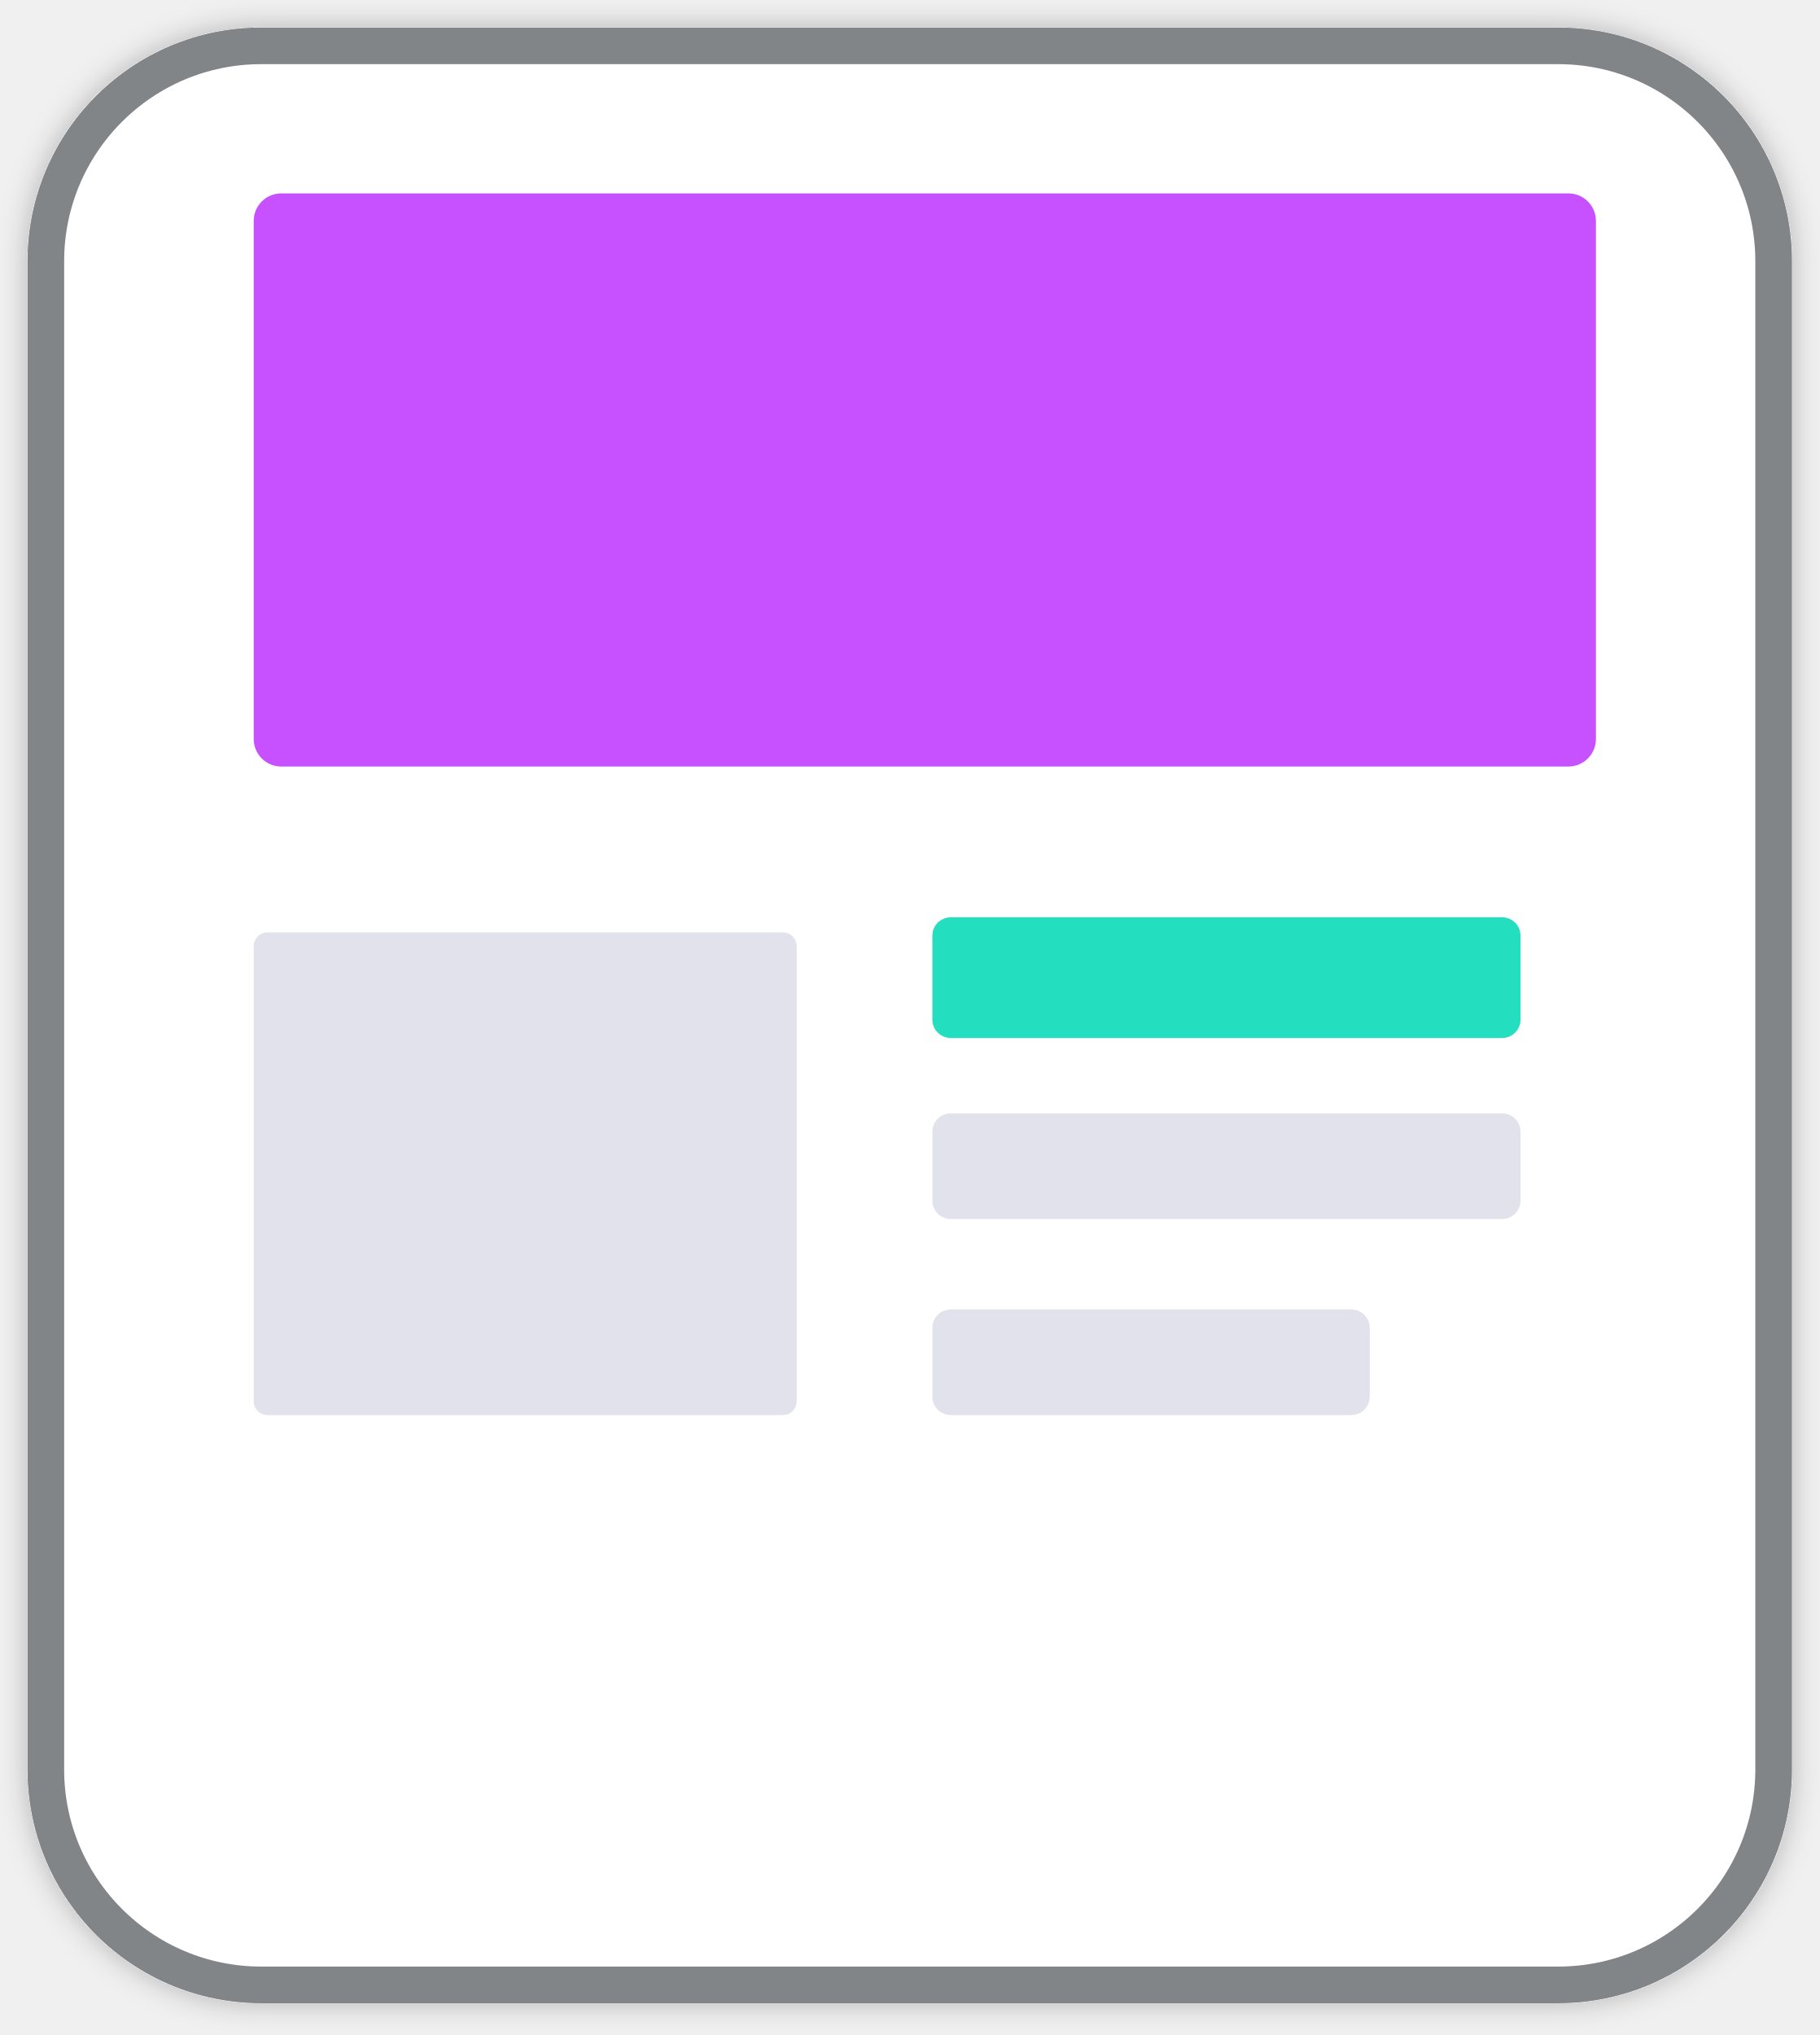
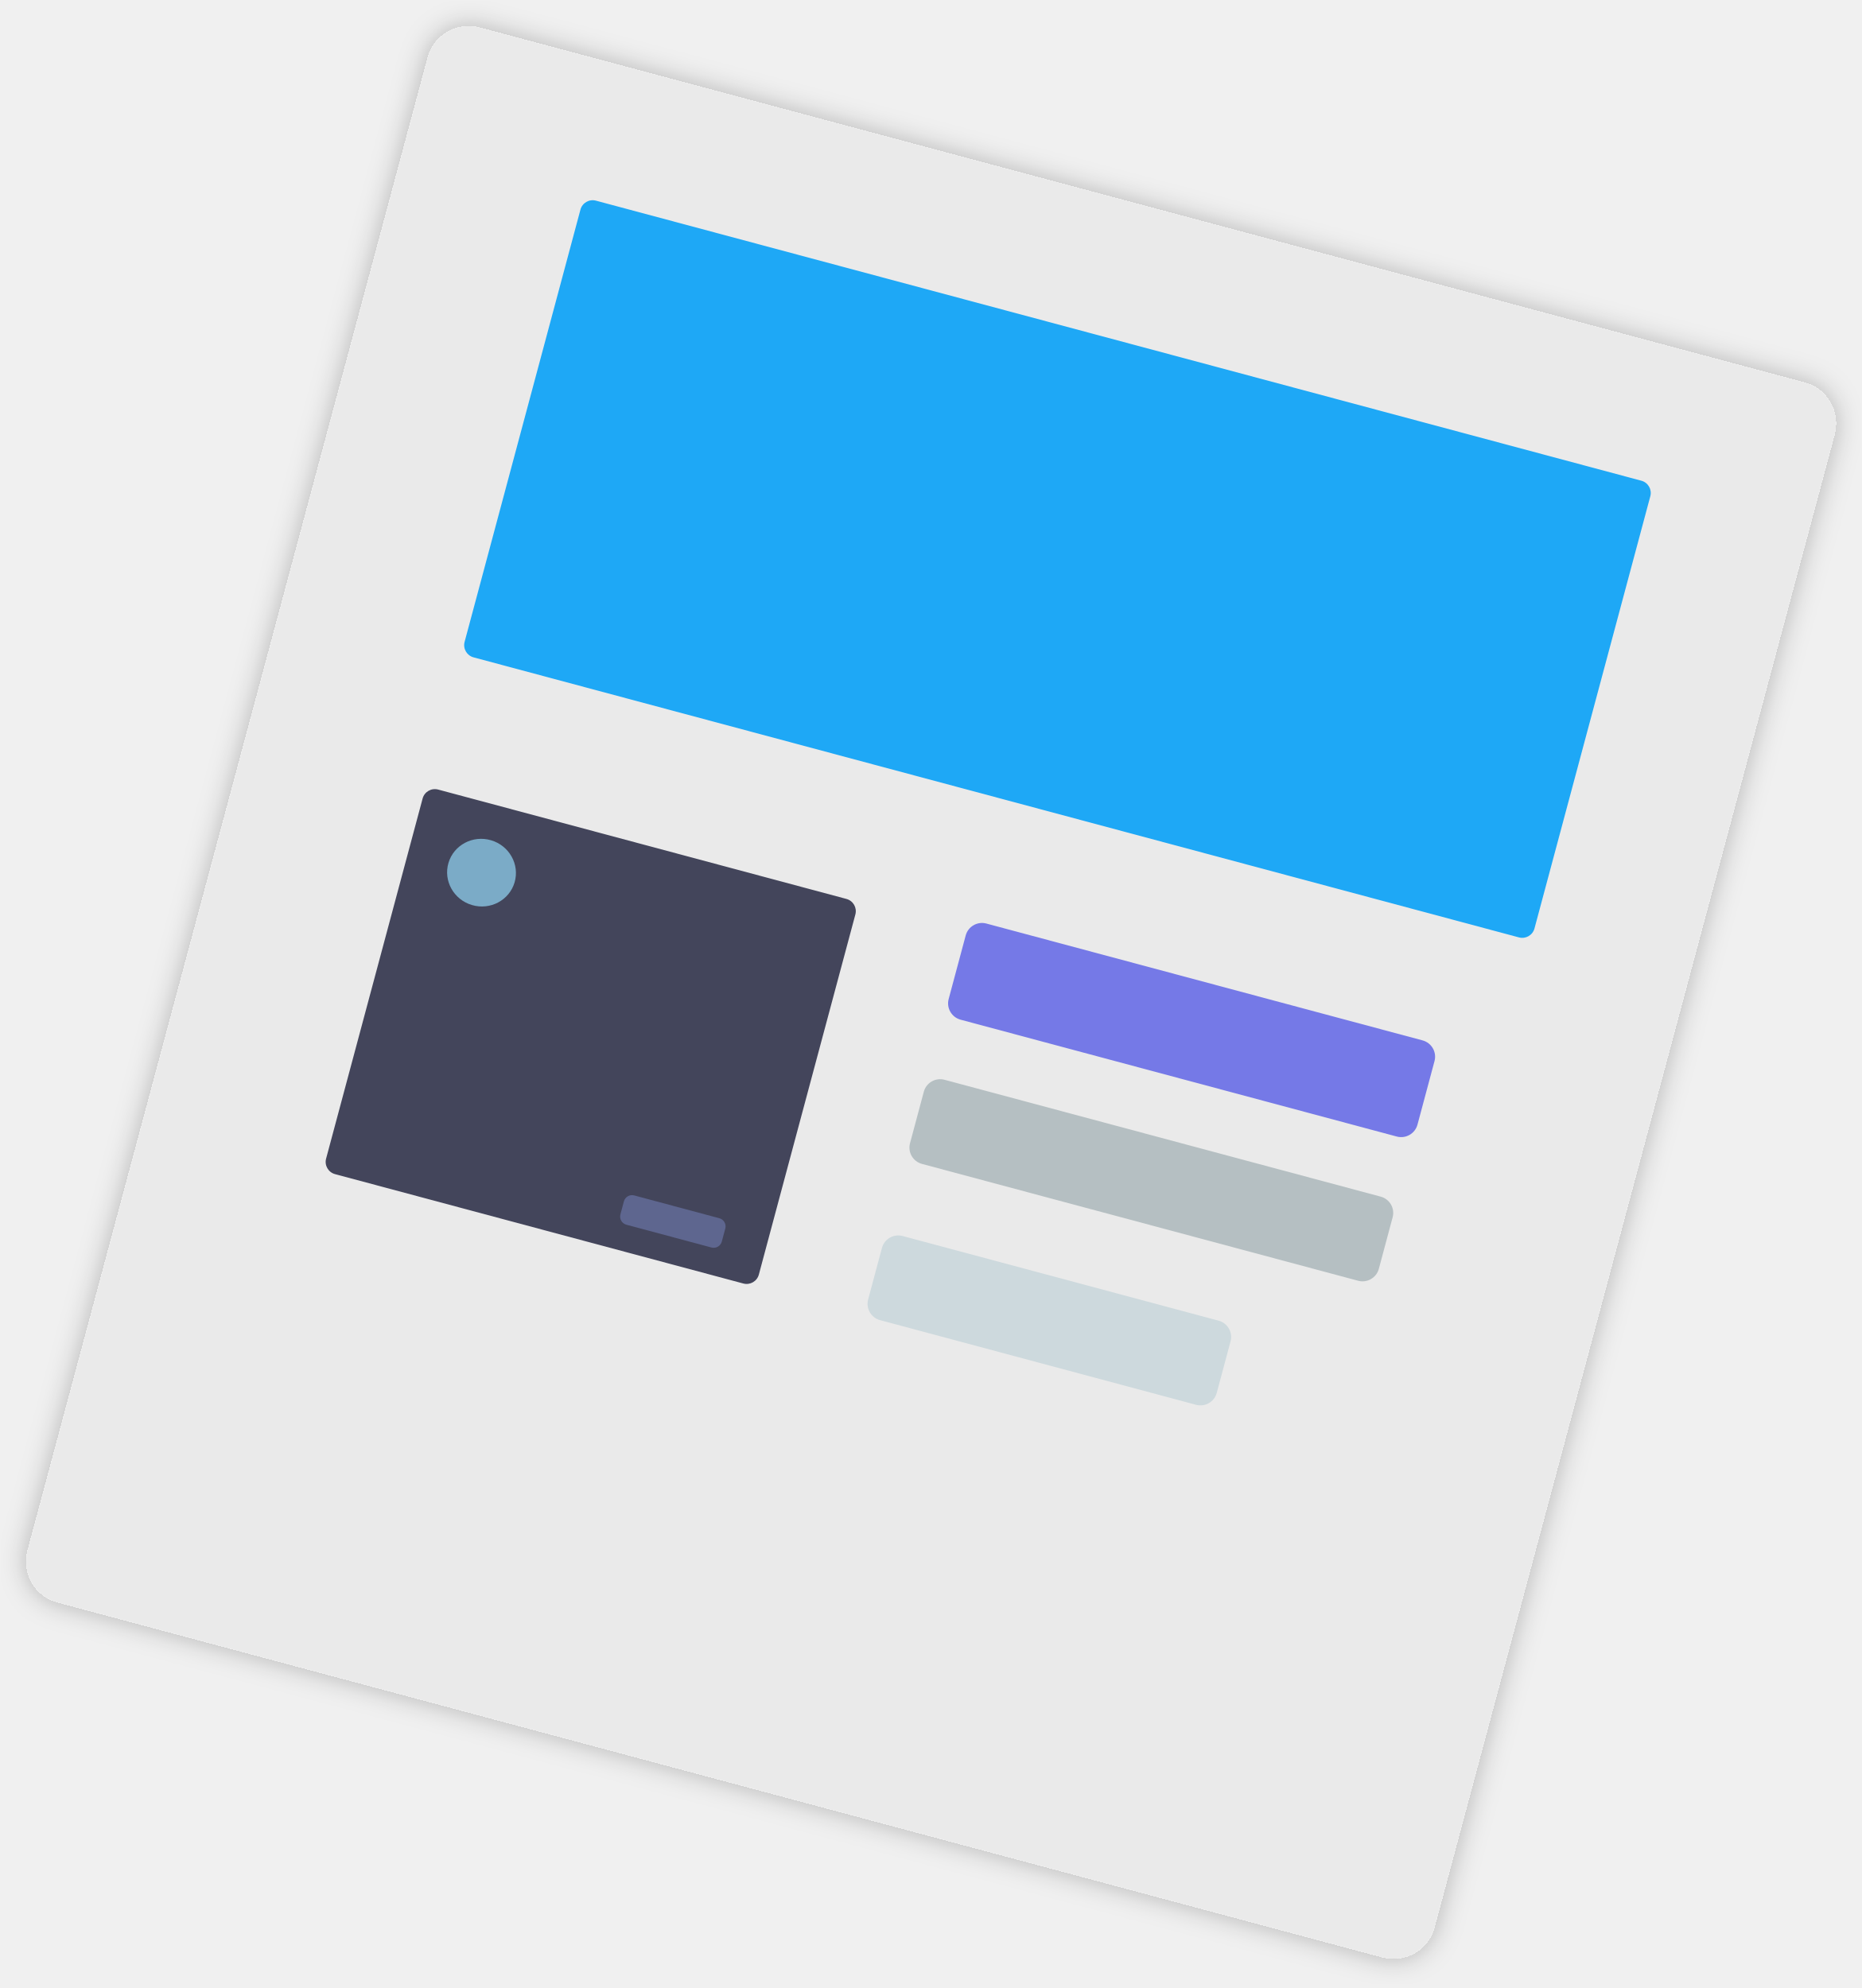
- <svg xmlns="http://www.w3.org/2000/svg" width="397" height="444" viewBox="0 0 397 444" fill="none">
-   <g filter="url(#filter0_d_159_272)">
-     <rect x="6" y="6" width="385" height="431.068" rx="51" fill="white" />
-     <rect x="10" y="10" width="377" height="423.068" rx="47" stroke="#818588" stroke-width="8" />
+ <svg xmlns="http://www.w3.org/2000/svg" width="441" height="471" viewBox="0 0 441 471" fill="none">
+   <g filter="url(#filter0_d_256_657)">
+     <path d="M101.358 13.659C102.788 8.325 108.271 5.159 113.606 6.588L427.43 90.677C432.765 92.107 435.931 97.59 434.501 102.925L339.731 456.612C338.302 461.947 332.818 465.113 327.484 463.683L13.659 379.594C8.325 378.165 5.159 372.682 6.588 367.347L101.358 13.659Z" fill="#EAEAEA" />
  </g>
-   <rect x="55.359" y="42.197" width="292.863" height="125.043" rx="6" fill="#C750FF" />
-   <rect x="203.436" y="200.145" width="128.333" height="26.325" rx="4" fill="#23DFBF" />
-   <rect x="203.436" y="242.923" width="128.333" height="23.034" rx="4" fill="#E1E2EB" />
-   <rect x="55.359" y="203.436" width="118.462" height="105.299" rx="3" fill="#E1E2EB" />
-   <rect x="203.436" y="285.701" width="95.427" height="23.034" rx="4" fill="#E1E2EB" />
+   <rect x="138.265" y="46.766" width="262.356" height="112.017" rx="3" transform="rotate(15 138.265 46.7656)" fill="#1EA8F6" />
+   <rect x="229.775" y="217.772" width="114.965" height="23.583" rx="4" transform="rotate(15 229.775 217.772)" fill="#7579E7" />
+   <rect x="219.857" y="254.788" width="114.965" height="20.635" rx="4" transform="rotate(15 219.857 254.788)" fill="#B5BFC2" />
+   <rect x="100.88" y="186.287" width="106.121" height="94.33" rx="3" transform="rotate(15 100.88 186.287)" fill="#43455B" />
+   <rect x="209.938" y="291.804" width="85.487" height="20.635" rx="4" transform="rotate(15 209.938 291.804)" fill="#CDD9DD" />
+   <rect x="148.296" y="282.706" width="24.865" height="7.182" rx="2" transform="rotate(15 148.296 282.706)" fill="#5E668F" />
+   <ellipse cx="114.056" cy="206.751" rx="8.164" ry="8" transform="rotate(16.381 114.056 206.751)" fill="#7BABC7" />
  <defs>
-     <filter id="filter0_d_159_272" x="0" y="0" width="397" height="443.068" filterUnits="userSpaceOnUse" color-interpolation-filters="sRGB">
+     <filter id="filter0_d_256_657" x="0.245" y="0.245" width="440.6" height="469.781" filterUnits="userSpaceOnUse" color-interpolation-filters="sRGB">
      <feFlood flood-opacity="0" result="BackgroundImageFix" />
      <feColorMatrix in="SourceAlpha" type="matrix" values="0 0 0 0 0 0 0 0 0 0 0 0 0 0 0 0 0 0 127 0" result="hardAlpha" />
      <feOffset />
      <feGaussianBlur stdDeviation="3" />
      <feComposite in2="hardAlpha" operator="out" />
      <feColorMatrix type="matrix" values="0 0 0 0 0 0 0 0 0 0 0 0 0 0 0 0 0 0 0.25 0" />
-       <feBlend mode="normal" in2="BackgroundImageFix" result="effect1_dropShadow_159_272" />
-       <feBlend mode="normal" in="SourceGraphic" in2="effect1_dropShadow_159_272" result="shape" />
+       <feBlend mode="normal" in2="BackgroundImageFix" result="effect1_dropShadow_256_657" />
+       <feBlend mode="normal" in="SourceGraphic" in2="effect1_dropShadow_256_657" result="shape" />
    </filter>
  </defs>
</svg>
